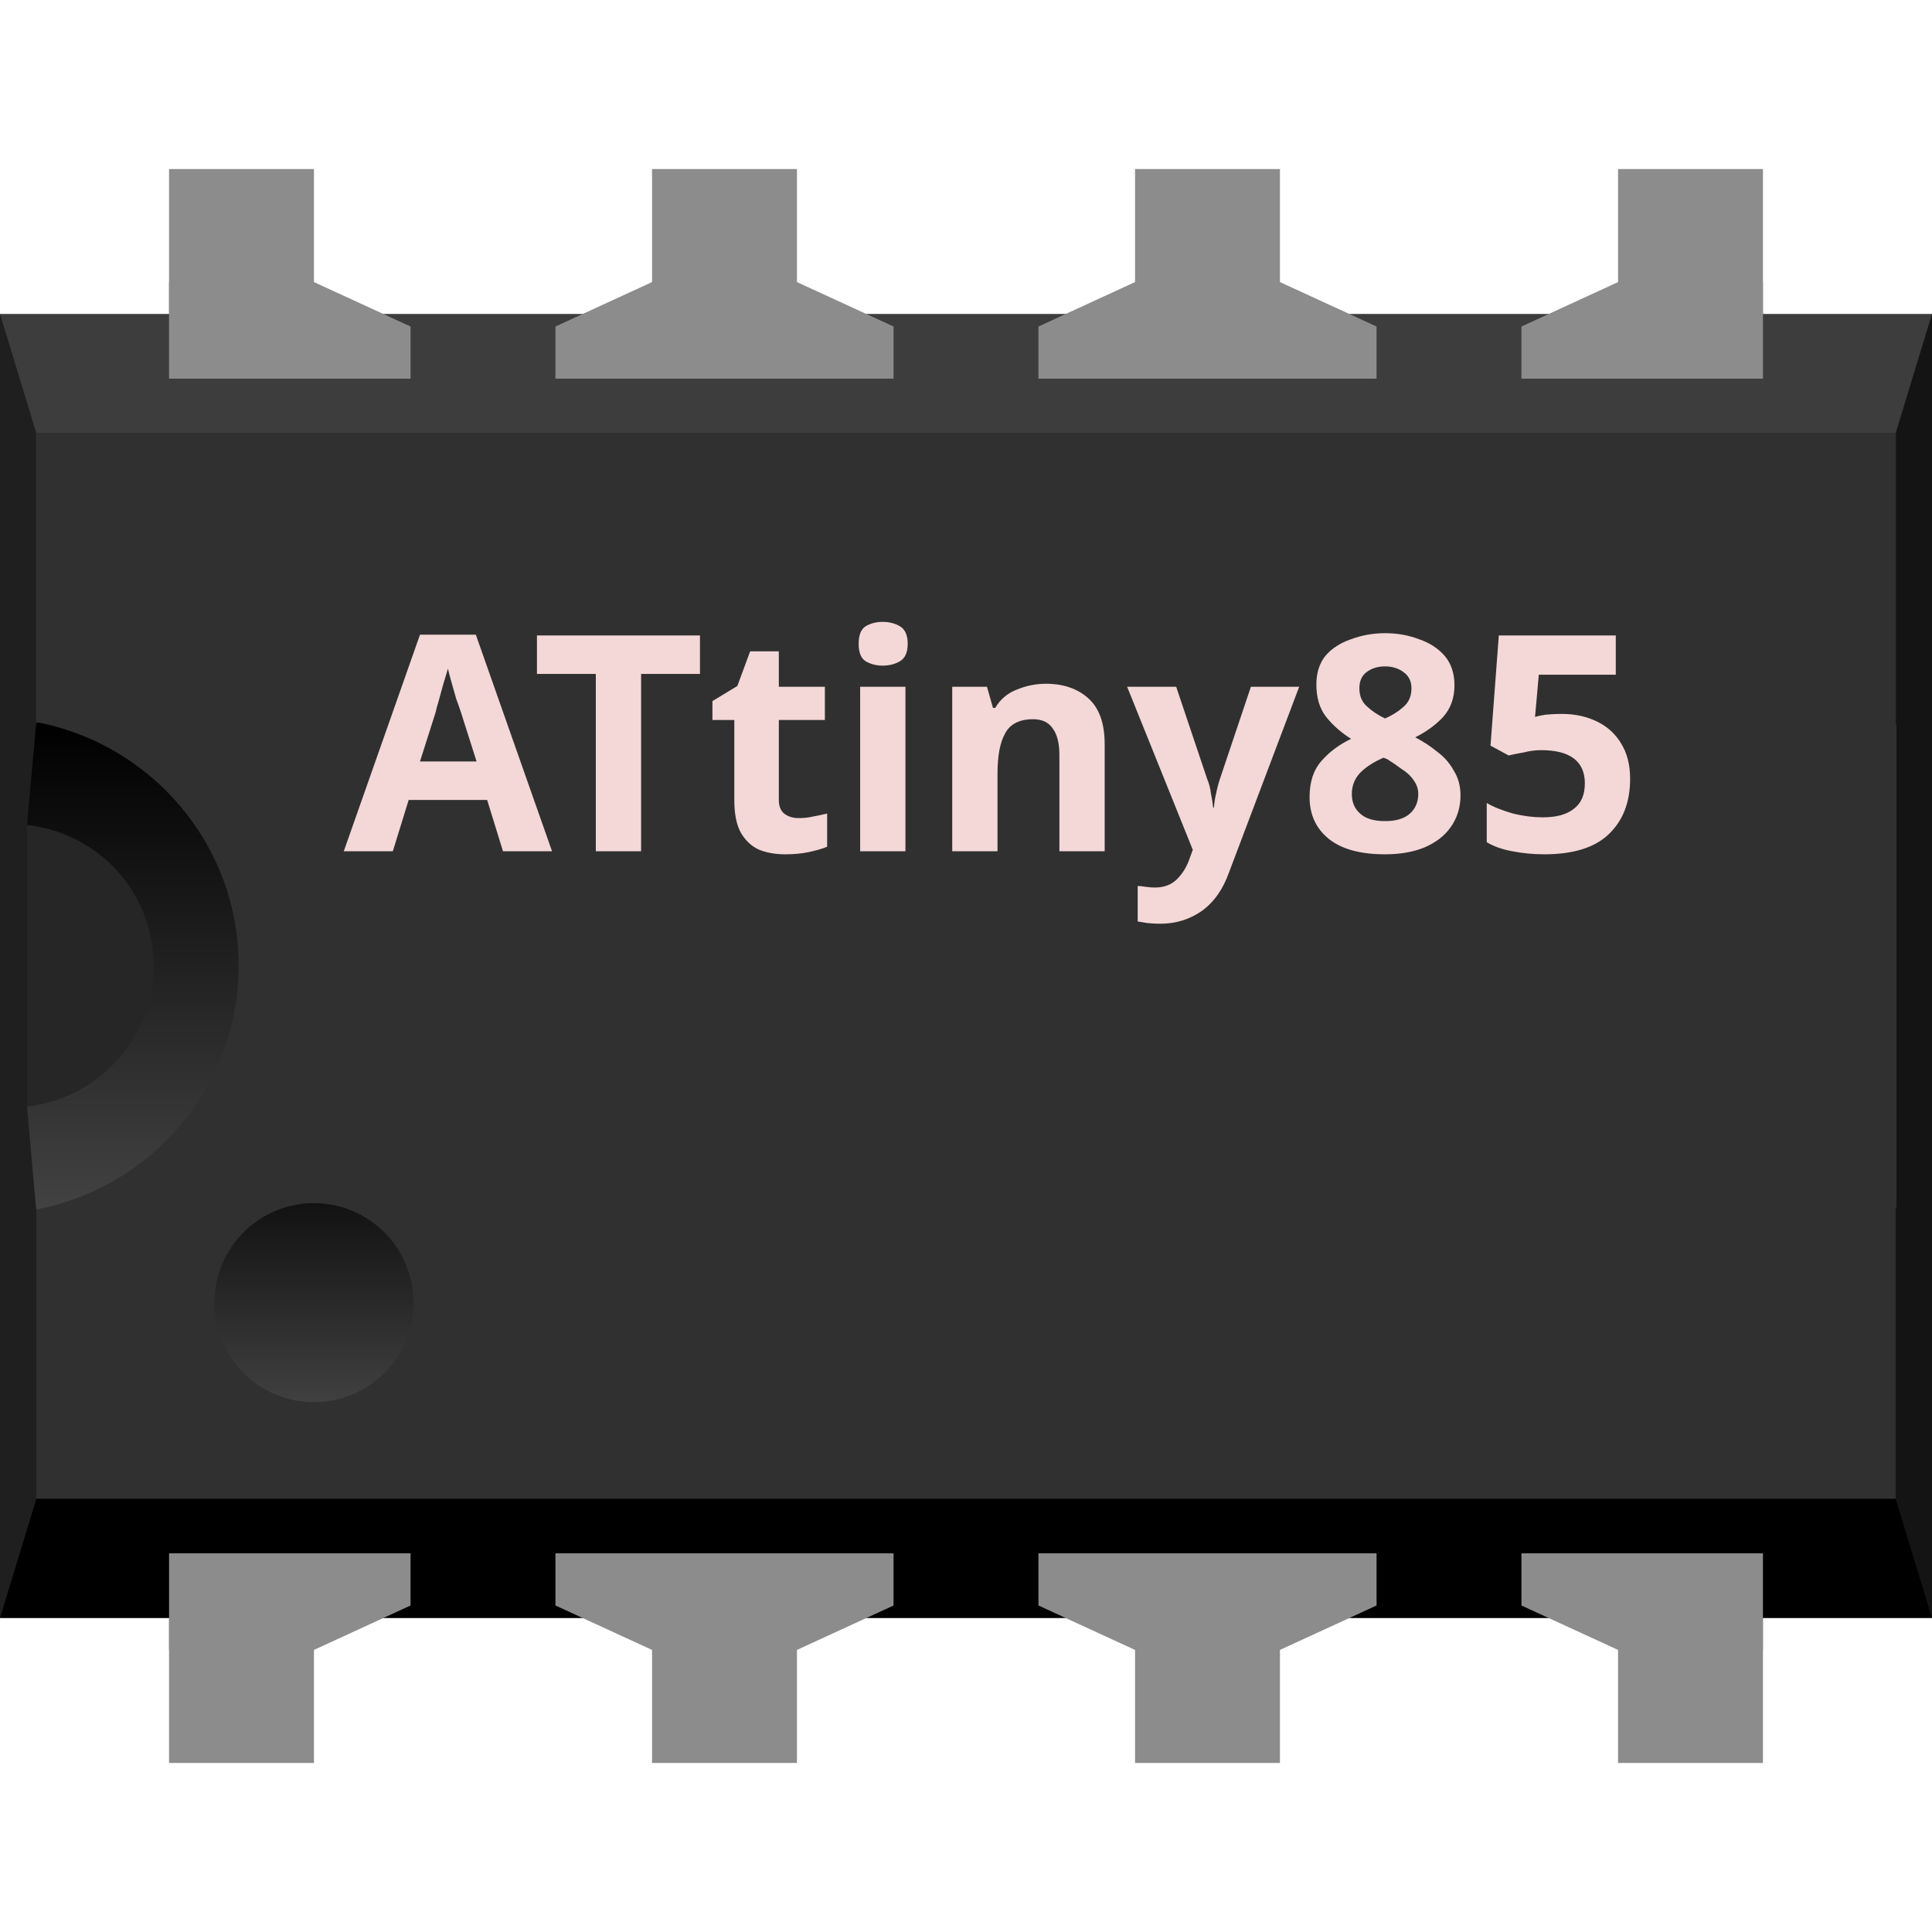
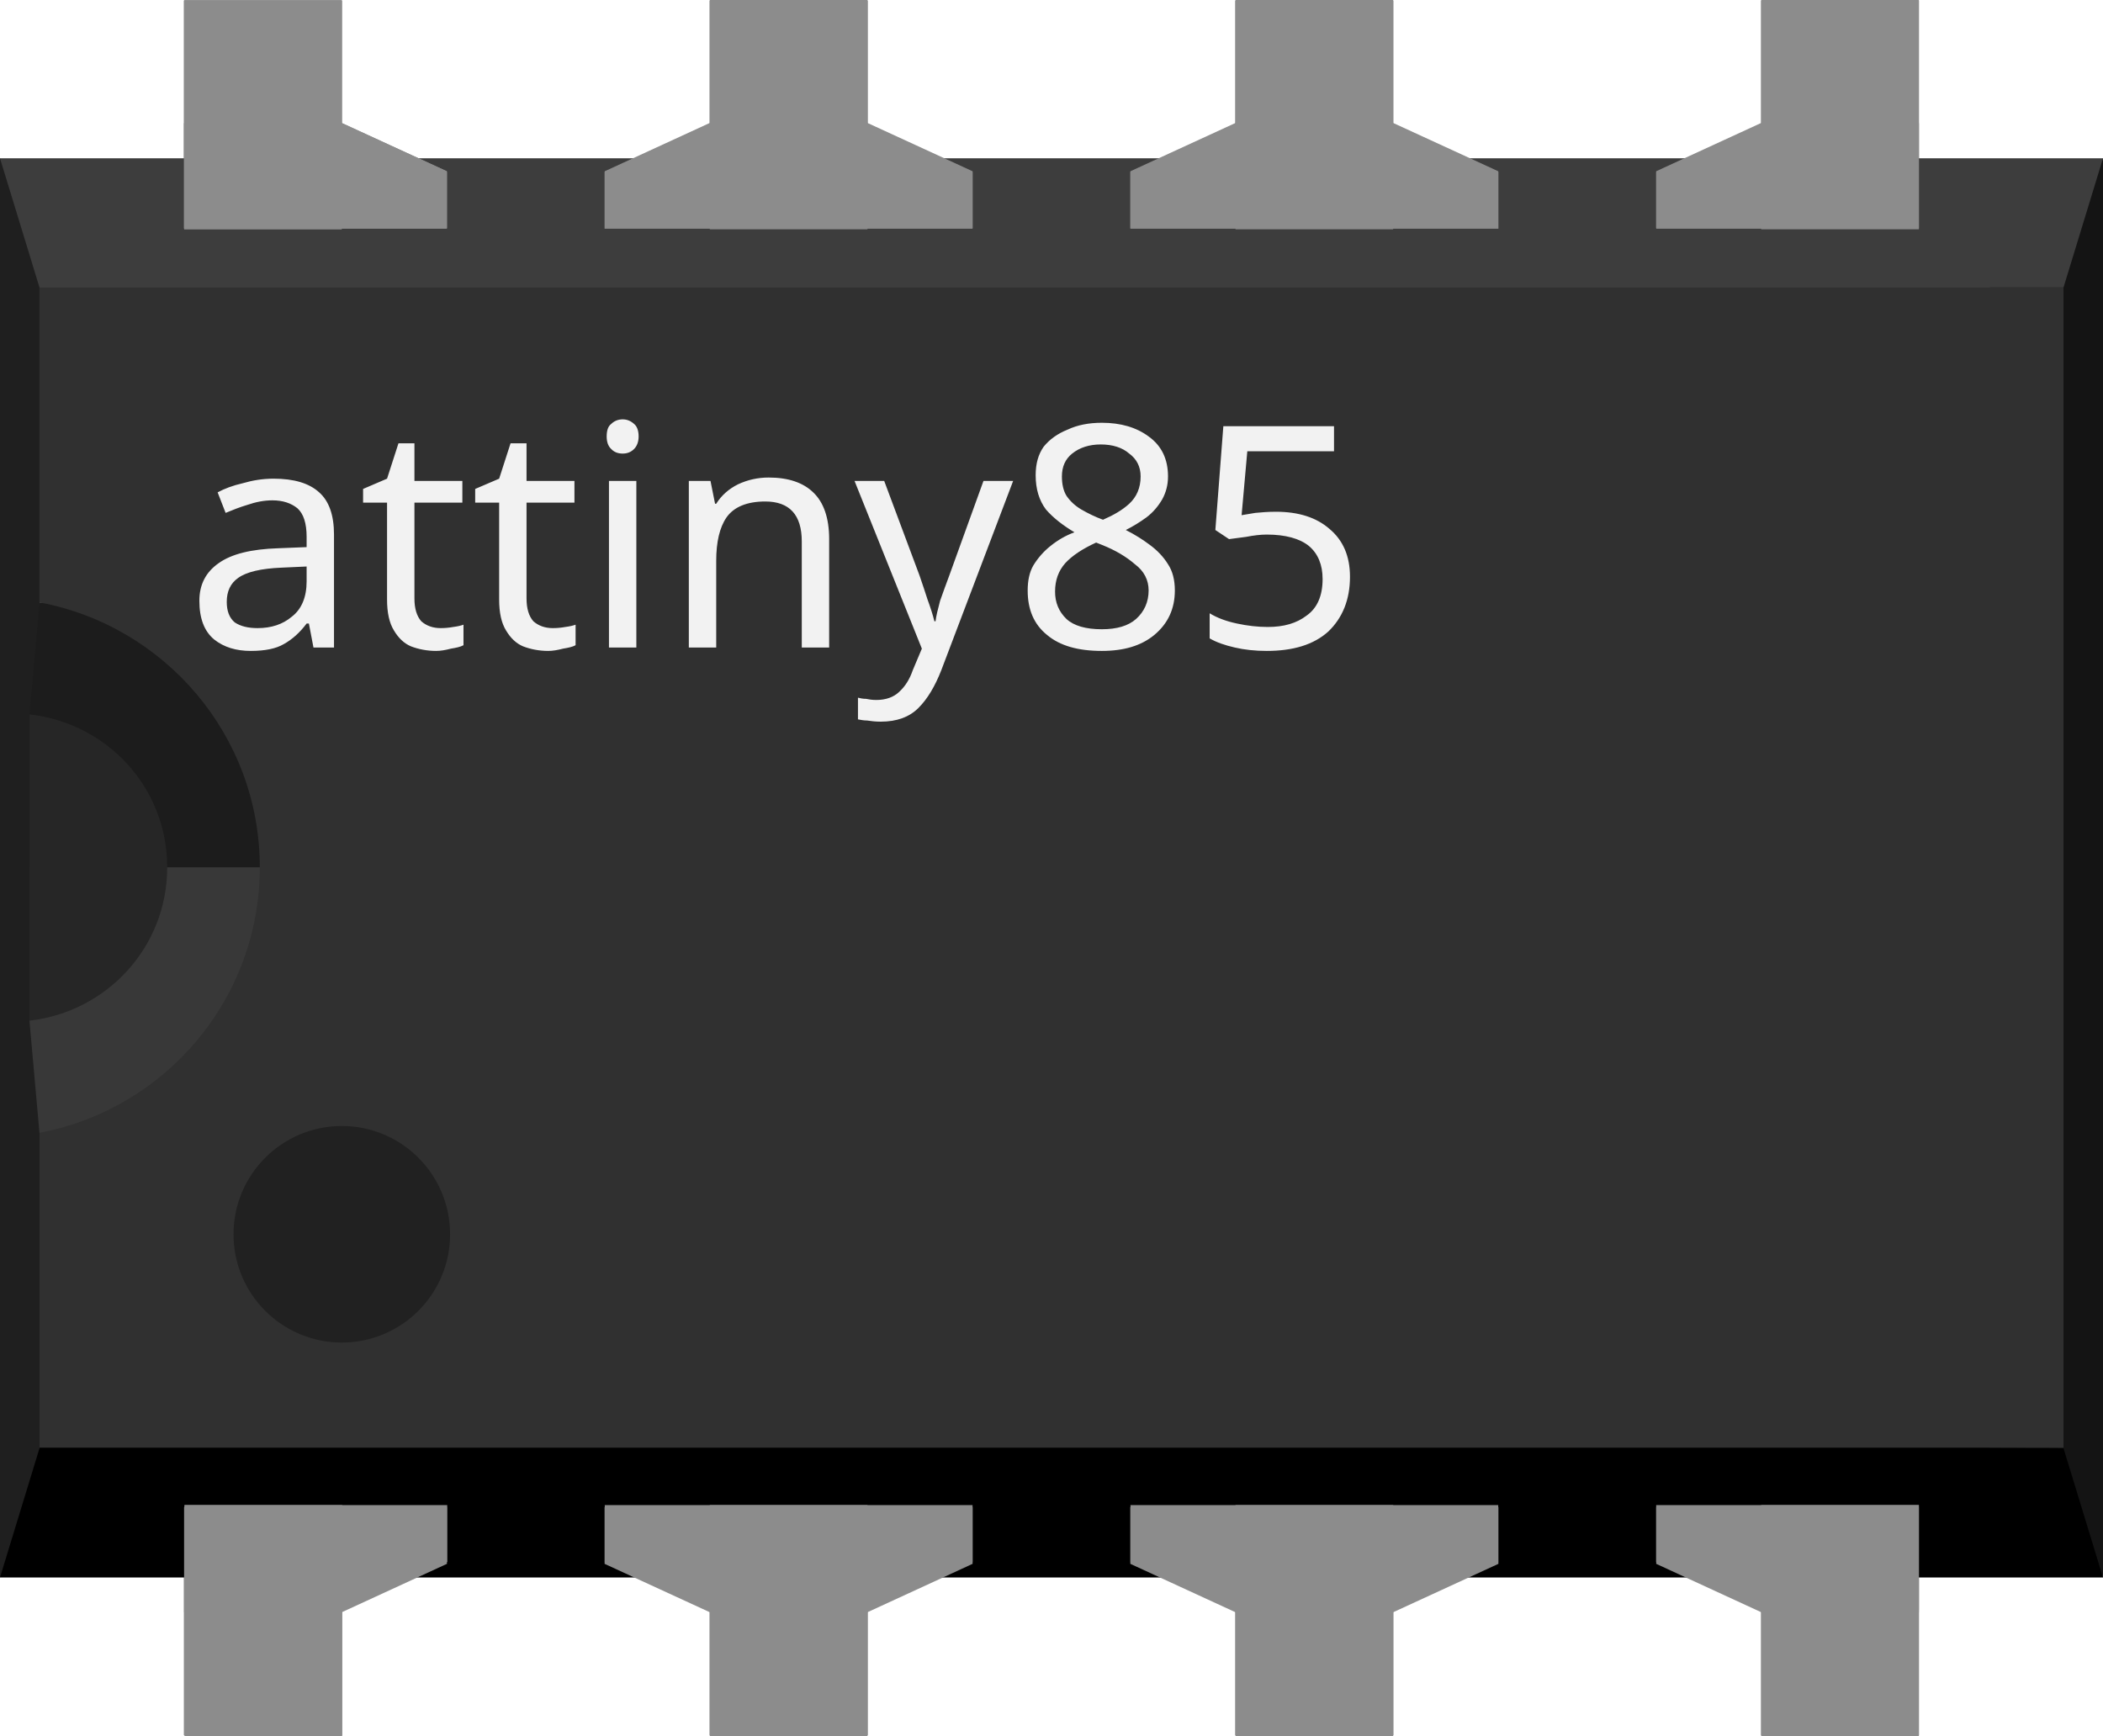
- <svg xmlns="http://www.w3.org/2000/svg" width="32px" x="0px" version="1.2" y="0px" height="32px" id="svg2">
+ <svg xmlns="http://www.w3.org/2000/svg" version="1.1" id="svg2" x="0px" y="0px" width="28.801px" height="23.768px" viewBox="0 0 28.801 23.768" enable-background="new 0 0 28.801 23.768" xml:space="preserve">
+   <g>
+     <rect id="connector0pin_1_" x="2.521" y="20.643" fill="#8C8C8C" width="2.16" height="3.125" />
+     <rect id="connector1pin_1_" x="9.721" y="20.643" fill="#8C8C8C" width="2.16" height="3.125" />
+     <rect id="connector2pin_1_" x="16.92" y="20.643" fill="#8C8C8C" width="2.16" height="3.125" />
+     <rect id="connector3pin_1_" x="24.121" y="20.643" fill="#8C8C8C" width="2.158" height="3.125" />
+     <rect id="connector4pin_1_" x="24.121" y="0.008" fill="#8C8C8C" width="2.158" height="3.125" />
+     <rect id="connector5pin_1_" x="16.92" y="0.008" fill="#8C8C8C" width="2.16" height="3.125" />
+     <rect id="connector6pin_1_" x="9.721" y="0.008" fill="#8C8C8C" width="2.16" height="3.125" />
+     <rect id="connector7pin_1_" x="2.521" y="0.008" fill="#8C8C8C" width="2.16" height="3.125" />
+     <rect id="connector0terminal" x="2.521" y="21.607" fill="#8C8C8C" width="2.16" height="2.16" />
+     <rect id="connector1terminal" x="9.721" y="21.607" fill="#8C8C8C" width="2.16" height="2.16" />
+     <rect id="connector2terminal" x="16.92" y="21.607" fill="#8C8C8C" width="2.16" height="2.16" />
+     <rect id="connector3terminal" x="24.121" y="21.607" fill="#8C8C8C" width="2.158" height="2.16" />
+     <rect id="connector4terminal" x="24.121" y="0.008" fill="#8C8C8C" width="2.158" height="2.16" />
+     <rect id="connector5terminal" x="16.92" y="0.008" fill="#8C8C8C" width="2.16" height="2.16" />
+     <rect id="connector6terminal" x="9.721" y="0.008" fill="#8C8C8C" width="2.16" height="2.16" />
+     <rect id="connector7terminal" x="2.521" y="0.008" fill="#8C8C8C" width="2.16" height="2.16" />
+     <g id="breadboard_1_">
+       <rect id="rect20" x="2.521" y="18.958" fill="#8C8C8C" width="2.16" height="4.81" />
+       <rect id="rect22" x="9.721" y="18.958" fill="#8C8C8C" width="2.16" height="4.81" />
+       <rect id="rect24" x="16.92" y="18.958" fill="#8C8C8C" width="2.16" height="4.81" />
+       <rect id="rect26" x="24.121" y="18.958" fill="#8C8C8C" width="2.158" height="4.81" />
+       <rect id="rect28" x="2.521" y="0.008" fill="#8C8C8C" width="2.16" height="4.81" />
+       <rect id="rect30" x="9.721" y="0.008" fill="#8C8C8C" width="2.16" height="4.81" />
+       <rect id="rect32" x="16.92" y="0.008" fill="#8C8C8C" width="2.16" height="4.81" />
+       <rect id="rect34" x="24.121" y="0.008" fill="#8C8C8C" width="2.158" height="4.81" />
+       <polygon id="polygon36" fill="#3D3D3D" points="0,2.168 28.801,2.168 28.26,8.287 0,8.287   " />
+       <polygon id="polygon38" points="0,15.487 28.26,15.487 28.801,21.607 0,21.607   " />
+       <polygon id="polygon40" fill="#8C8C8C" points="6.121,3.133 6.121,2.354 4.681,1.692 2.521,1.692 2.521,3.133   " />
+       <polygon id="polygon42" fill="#8C8C8C" points="13.32,3.133 13.32,2.354 11.88,1.692 9.721,1.692 8.28,2.354 8.28,3.133   " />
+       <polygon id="polygon44" fill="#8C8C8C" points="26.279,3.133 26.279,1.692 24.121,1.692 22.682,2.354 22.682,3.133   " />
+       <polygon id="polygon46" fill="#8C8C8C" points="20.521,3.133 20.521,2.354 19.08,1.692 16.92,1.692 15.48,2.354 15.48,3.133   " />
+       <polygon id="polygon48" fill="#8C8C8C" points="2.521,20.643 2.521,22.083 4.681,22.083 6.121,21.42 6.121,20.643   " />
+       <polygon id="polygon50" fill="#8C8C8C" points="22.682,20.643 22.682,21.42 24.121,22.083 26.279,22.083 26.279,20.643   " />
+       <polygon id="polygon52" fill="#8C8C8C" points="8.28,20.643 8.28,21.42 9.721,22.083 11.88,22.083 13.32,21.42 13.32,20.643   " />
+       <polygon id="polygon54" fill="#8C8C8C" points="15.48,20.643 15.48,21.42 16.92,22.083 19.08,22.083 20.521,21.42 20.521,20.643       " />
+       <polygon id="polygon56" fill="#141414" points="28.801,2.168 28.26,3.938 27.255,3.938 27.255,19.829 28.26,19.836 28.801,21.607       " />
+       <polygon id="polygon58" fill="#1F1F1F" points="0,2.168 0.541,3.938 0.541,8.287 3.601,8.287 3.601,15.487 0.541,15.487     0.541,19.836 0,21.607   " />
+       <polygon id="polygon60" fill="#1C1C1C" points="3.601,8.287 0.541,8.259 0.404,9.785 0.404,11.88 3.601,11.88   " />
+       <polygon id="polygon62" fill="#383838" points="0.541,15.523 3.601,15.523 3.601,11.88 0.404,11.88 0.404,13.99   " />
+       <path id="path64" fill="#303030" d="M0.541,3.938v4.313c1.713,0.321,3.017,1.819,3.017,3.628c0,1.808-1.296,3.313-3.017,3.637    v4.313H28.26V3.938H0.541z" />
+       <path id="path66" fill="#262626" d="M0.404,9.785v4.195C1.462,13.86,2.29,12.975,2.29,11.88C2.29,10.786,1.469,9.906,0.404,9.785z    " />
+       <circle id="circle68" fill="#212121" cx="4.681" cy="16.906" r="1.483" />
+     </g>
+   </g>
  <g id="breadboard">
-     <defs id="defs5971" />
    <g id="icon" transform="matrix(0.8,0,0,0.8,0,2.8)">
-       <rect width="3" x="3.5" y="26.32" height="6.68" style="fill:#8c8c8c" id="rect2544" />
-       <rect width="3" x="13.5" y="26.32" height="6.68" style="fill:#8c8c8c" id="rect2546" />
-       <rect width="3" x="23.5" y="26.32" height="6.68" style="fill:#8c8c8c" id="rect2548" />
-       <rect width="3" x="33.5" y="26.32" height="6.68" style="fill:#8c8c8c" id="rect2550" />
-       <rect width="3" x="3.5" y="0" height="6.68" style="fill:#8c8c8c" id="rect2552" />
-       <rect width="3" x="13.5" y="0" height="6.68" style="fill:#8c8c8c" id="rect2554" />
-       <rect width="3" x="23.5" y="0" height="6.68" style="fill:#8c8c8c" id="rect2556" />
-       <rect width="3" x="33.5" y="0" height="6.68" style="fill:#8c8c8c" id="rect2558" />
-       <rect width="40" x="0" y="3" height="8.5" style="fill:#3d3d3d" id="rect2560" />
-       <rect width="40" x="0" y="21.5" height="8.5" id="rect2562" />
-       <polygon points="8.5,4.34 8.5,3.26 6.5,2.34 3.5,2.34 3.5,4.34 8.5,4.34 " style="fill:#8c8c8c" id="polygon2564" />
-       <polygon points="18.5,4.34 18.5,3.26 16.5,2.34 13.5,2.34 11.5,3.26 11.5,4.34 18.5,4.34 " style="fill:#8c8c8c" id="polygon2566" />
-       <polygon points="36.5,4.34 36.5,2.34 33.5,2.34 31.5,3.26 31.5,4.34 36.5,4.34 " style="fill:#8c8c8c" id="polygon2568" />
-       <polygon points="28.5,4.34 28.5,3.26 26.5,2.34 23.5,2.34 21.5,3.26 21.5,4.34 28.5,4.34 " style="fill:#8c8c8c" id="polygon2570" />
-       <polygon points="3.5,28.66 3.5,30.66 6.5,30.66 8.5,29.74 8.5,28.66 3.5,28.66 " style="fill:#8c8c8c" id="polygon2572" />
-       <polygon points="31.5,28.66 31.5,29.74 33.5,30.66 36.5,30.66 36.5,28.66 31.5,28.66 " style="fill:#8c8c8c" id="polygon2574" />
-       <polygon points="11.5,28.66 11.5,29.74 13.5,30.66 16.5,30.66 18.5,29.74 18.5,28.66 11.5,28.66 " style="fill:#8c8c8c" id="polygon2576" />
-       <polygon points="21.5,28.66 21.5,29.74 23.5,30.66 26.5,30.66 28.5,29.74 28.5,28.66 21.5,28.66 " style="fill:#8c8c8c" id="polygon2578" />
-       <polygon points="40,3 39.25,5.46 39.25,27.54 40,30 40,3 " style="fill:#141414" id="polygon2580" />
-       <polygon points="0,3 0.75,5.46 0.75,11.5 5,11.5 5,21.5 0.75,21.5 0.75,27.54 0,30 0,3 " style="fill:#1f1f1f" id="polygon2582" />
-       <linearGradient id="SVGID_1_" y1="21.5" x1="2.78" y2="11.5" gradientUnits="userSpaceOnUse" x2="2.78">
-         <stop offset="0" style="stop-color:#424242" id="stop2585" />
-         <stop offset="1" style="stop-color:#000000" id="stop2587" />
-       </linearGradient>
-       <polygon points="0.75,11.46 0.56,13.58 0.56,19.42 0.75,21.55 5,21.55 5,11.5 0.75,11.46 " style="fill:url(#SVGID_1_)" id="polygon2589" />
-       <path style="fill:#303030" id="path2591" d="M 0.75,5.46 L 0.75,11.45 C 3.13,11.9 4.94,13.98 4.94,16.49 C 4.94,19 3.14,21.09 0.75,21.54 L 0.75,27.53 L 39.25,27.53 L 39.25,5.46 L 0.75,5.46 z" />
-       <path style="fill:#262626" id="path2593" d="M 0.56,13.58 L 0.56,19.41 C 2.03,19.24 3.18,18.01 3.18,16.49 C 3.18,14.97 2.04,13.75 0.56,13.58 z" />
-       <linearGradient id="SVGID_2_" y1="21.41" x1="6.5" y2="25.53" gradientUnits="userSpaceOnUse" x2="6.5">
-         <stop offset="0" style="stop-color:#121212" id="stop2596" />
-         <stop offset="1" style="stop-color:#404040" id="stop2598" />
-       </linearGradient>
-       <circle cx="6.5" cy="23.47" style="fill:url(#SVGID_2_)" r="2.06" id="circle2600" d="m 8.56,23.47 c 0,1.138 -0.922,2.06 -2.06,2.06 -1.138,0 -2.06,-0.922 -2.06,-2.06 0,-1.138 0.922,-2.06 2.06,-2.06 1.138,0 2.06,0.922 2.06,2.06 z" />
+       <rect id="rect2544" x="3.159" y="22.269" fill="#8C8C8C" width="2.699" height="3.972" />
+       <rect id="rect2546" x="12.151" y="22.269" fill="#8C8C8C" width="2.699" height="3.972" />
+       <rect id="rect2548" x="21.151" y="22.269" fill="#8C8C8C" width="2.699" height="3.972" />
+       <rect id="rect2550" x="30.15" y="22.269" fill="#8C8C8C" width="2.699" height="3.972" />
+       <polygon id="polygon2564" fill="#8C8C8C" points="7.649,0.404 7.649,-0.568 5.851,-1.394 3.152,-1.394 3.152,0.404   " />
+       <polygon id="polygon2572" fill="#8C8C8C" points="3.159,22.269 3.159,24.067 5.858,24.067 7.656,23.241 7.656,22.269   " />
+       <polygon id="polygon2574" fill="#8C8C8C" points="28.352,22.269 28.352,23.241 30.15,24.067 32.849,24.067 32.849,22.269   " />
+       <polygon id="polygon2576" fill="#8C8C8C" points="10.353,22.269 10.353,23.241 12.151,24.067 14.85,24.067 16.649,23.241     16.649,22.269   " />
+       <polygon id="polygon2578" fill="#8C8C8C" points="19.353,22.269 19.353,23.241 21.151,24.067 23.85,24.067 25.648,23.241     25.648,22.269   " />
+       <polygon id="polygon2572_1_" fill="#8C8C8C" points="32.849,0.403 32.849,-1.395 30.15,-1.395 28.352,-0.568 28.352,0.403   " />
+       <polygon id="polygon2574_1_" fill="#8C8C8C" points="7.649,0.404 7.649,-0.568 5.851,-1.394 3.152,-1.394 3.152,0.404   " />
+       <polygon id="polygon2576_1_" fill="#8C8C8C" points="25.648,0.403 25.648,-0.568 23.849,-1.395 21.151,-1.395 19.352,-0.568     19.352,0.403   " />
+       <polygon id="polygon2578_1_" fill="#8C8C8C" points="16.649,0.403 16.649,-0.568 14.85,-1.395 12.151,-1.395 10.353,-0.568     10.353,0.403   " />
      <g id="g2602">
-         <g style="font-size:6.25px;font-style:normal;font-variant:normal;font-weight:bold;font-stretch:normal;text-align:start;line-height:125%;letter-spacing:0px;word-spacing:0px;writing-mode:lr-tb;text-anchor:start;fill:#f4d7d7;fill-opacity:1;stroke:none;font-family:DroidSans;-inkscape-font-specification:DroidSans Bold" id="text6122" xml:space="preserve">
-           <text x="7.119" y="14.127" style="font-size:6.25px;font-style:normal;font-variant:normal;font-weight:bold;font-stretch:normal;text-align:start;line-height:125%;writing-mode:lr-tb;text-anchor:start;fill:#f4d7d7;font-family:DroidSans;-inkscape-font-specification:DroidSans Bold" id="tspan6124">ATtiny85</text>
+         <g id="text6122">
+           <text id="tspan6124" transform="matrix(1.25 0 0 1.25 3.1592 7.5861)" fill="#F2F2F2" font-family="'OCRA'" font-size="4.249">attiny85</text>
        </g>
      </g>
+       <rect id="rect2552" x="3.152" y="-3.498" fill="#8C8C8C" width="2.699" height="3.926" />
+       <rect id="rect2544_1_" x="30.15" y="-3.5" fill="#8C8C8C" width="2.699" height="3.926" />
+       <rect id="rect2548_1_" x="12.151" y="-3.5" fill="#8C8C8C" width="2.699" height="3.926" />
+       <rect id="rect2546_1_" x="21.151" y="-3.5" fill="#8C8C8C" width="2.698" height="3.926" />
    </g>
-     <rect width="1.534" x="26.603" y="27.26" fill="none" height="2.192" id="connector3pin" />
-     <rect width="2.849" x="26.603" y="2.932" fill="none" height="1.973" id="connector4pin" />
-     <rect width="2.274" x="18.63" y="2.712" fill="none" height="2.288" id="connector5pin" />
-     <rect width="2.932" x="10.521" y="2.932" fill="none" height="2.315" id="connector6pin" />
-     <rect width="2.274" x="2.849" y="2.712" fill="none" height="2.068" id="connector7pin" />
-     <rect width="2.493" x="2.63" y="26.822" fill="none" height="2.288" id="connector0pin" />
-     <rect width="1.836" x="10.959" y="27.26" fill="none" height="2.068" id="connector1pin" />
-     <rect width="1.616" x="19.068" y="27.041" fill="none" height="2.068" id="connector2pin" />
+     <rect id="connector3pin" x="24.096" y="20.614" fill="none" width="2.168" height="3.179" />
+     <rect id="connector4pin" x="24.105" y="0.02" fill="none" width="2.156" height="3.178" />
+     <rect id="connector5pin" x="16.922" y="0" fill="none" width="2.158" height="3.178" />
+     <rect id="connector6pin" x="9.721" y="0" fill="none" width="2.159" height="3.178" />
+     <rect id="connector7pin" x="2.518" y="0" fill="none" width="2.159" height="3.178" />
+     <rect id="connector0pin" x="2.527" y="20.614" fill="none" width="2.159" height="3.179" />
+     <rect id="connector1pin" x="9.721" y="20.614" fill="none" width="2.159" height="3.179" />
+     <rect id="connector2pin" x="16.921" y="20.614" fill="none" width="2.159" height="3.179" />
  </g>
</svg>
